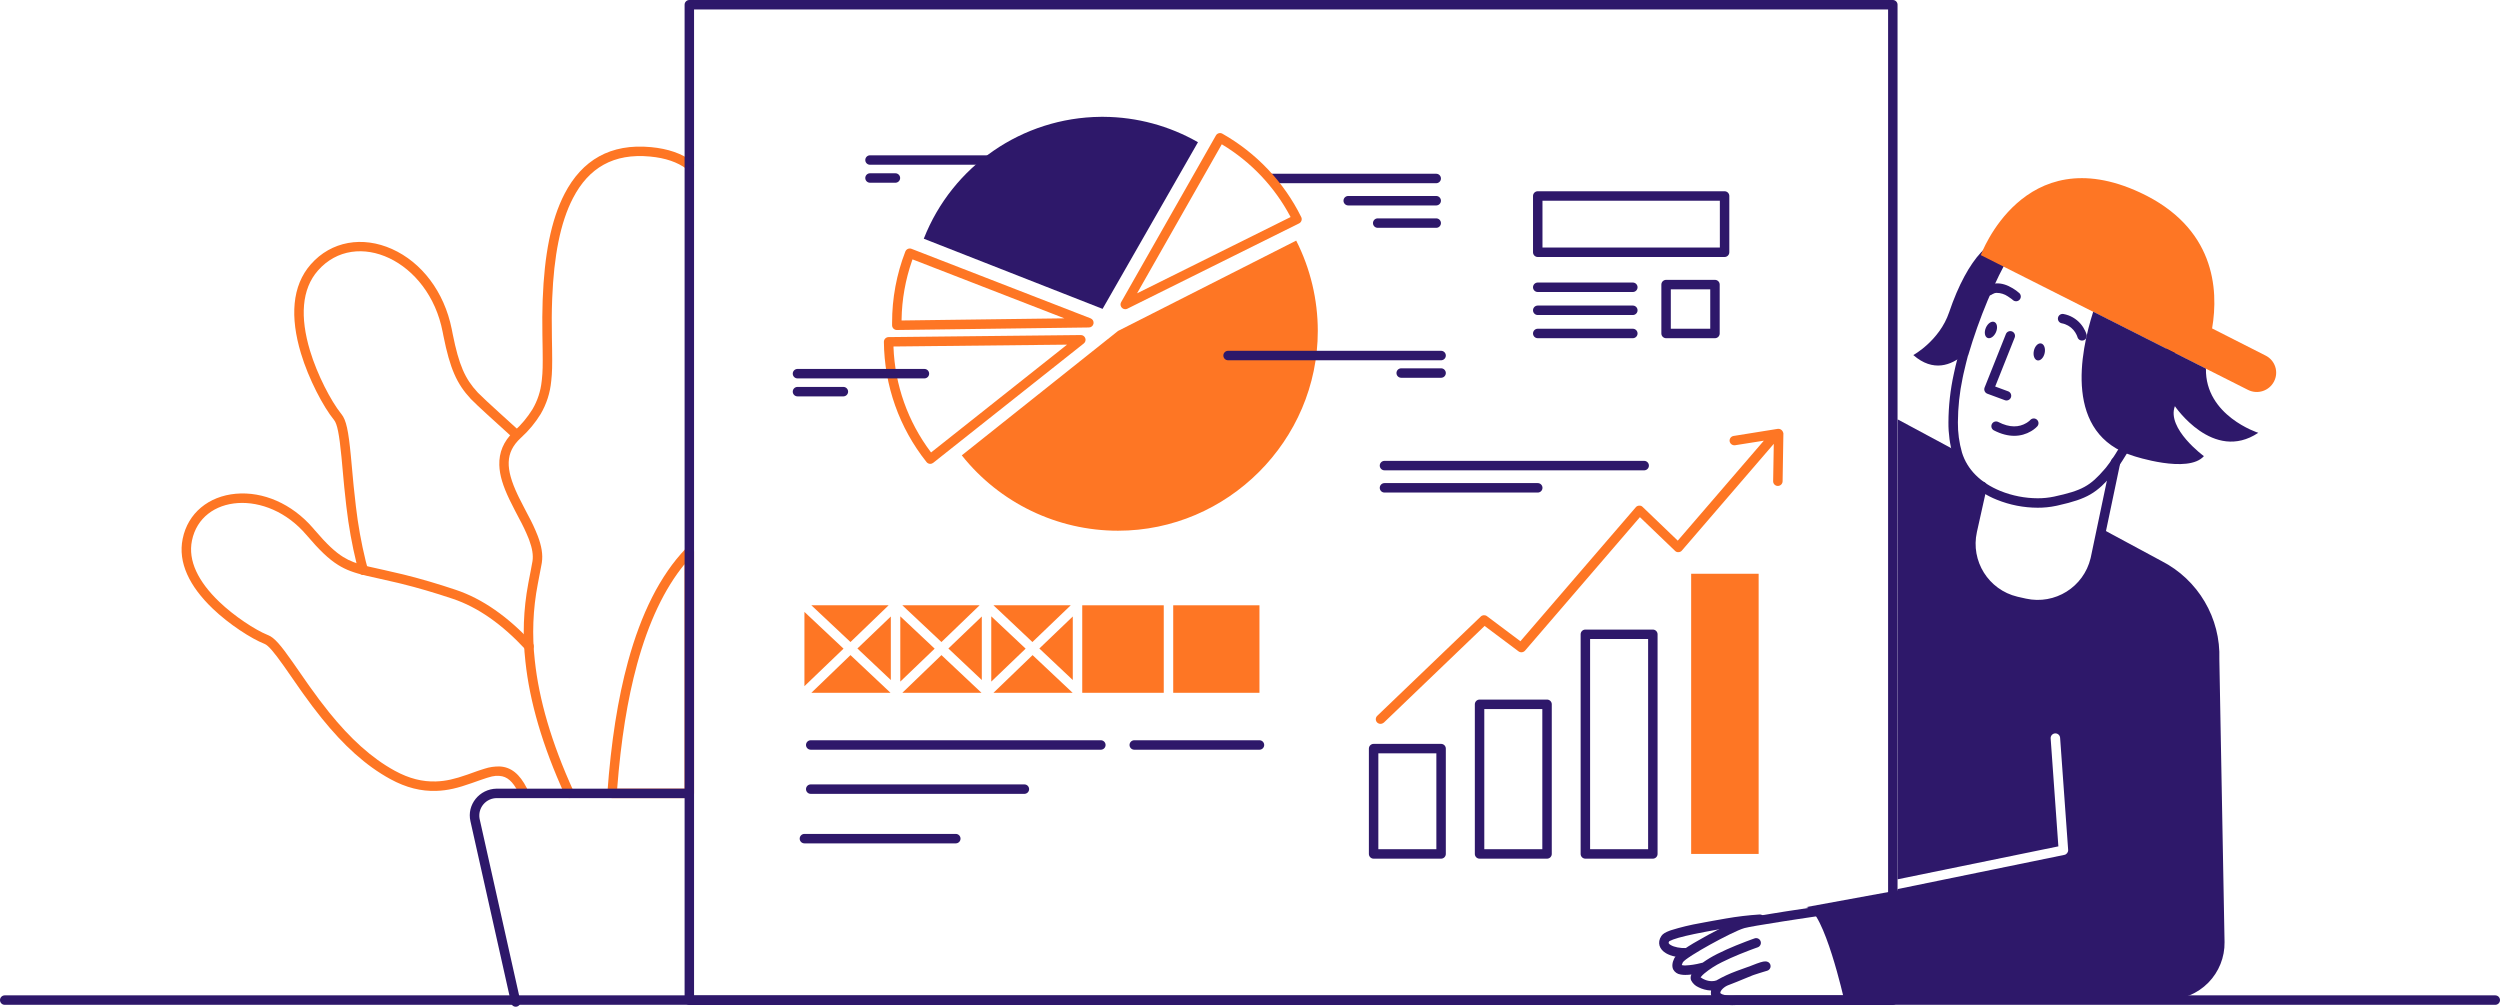
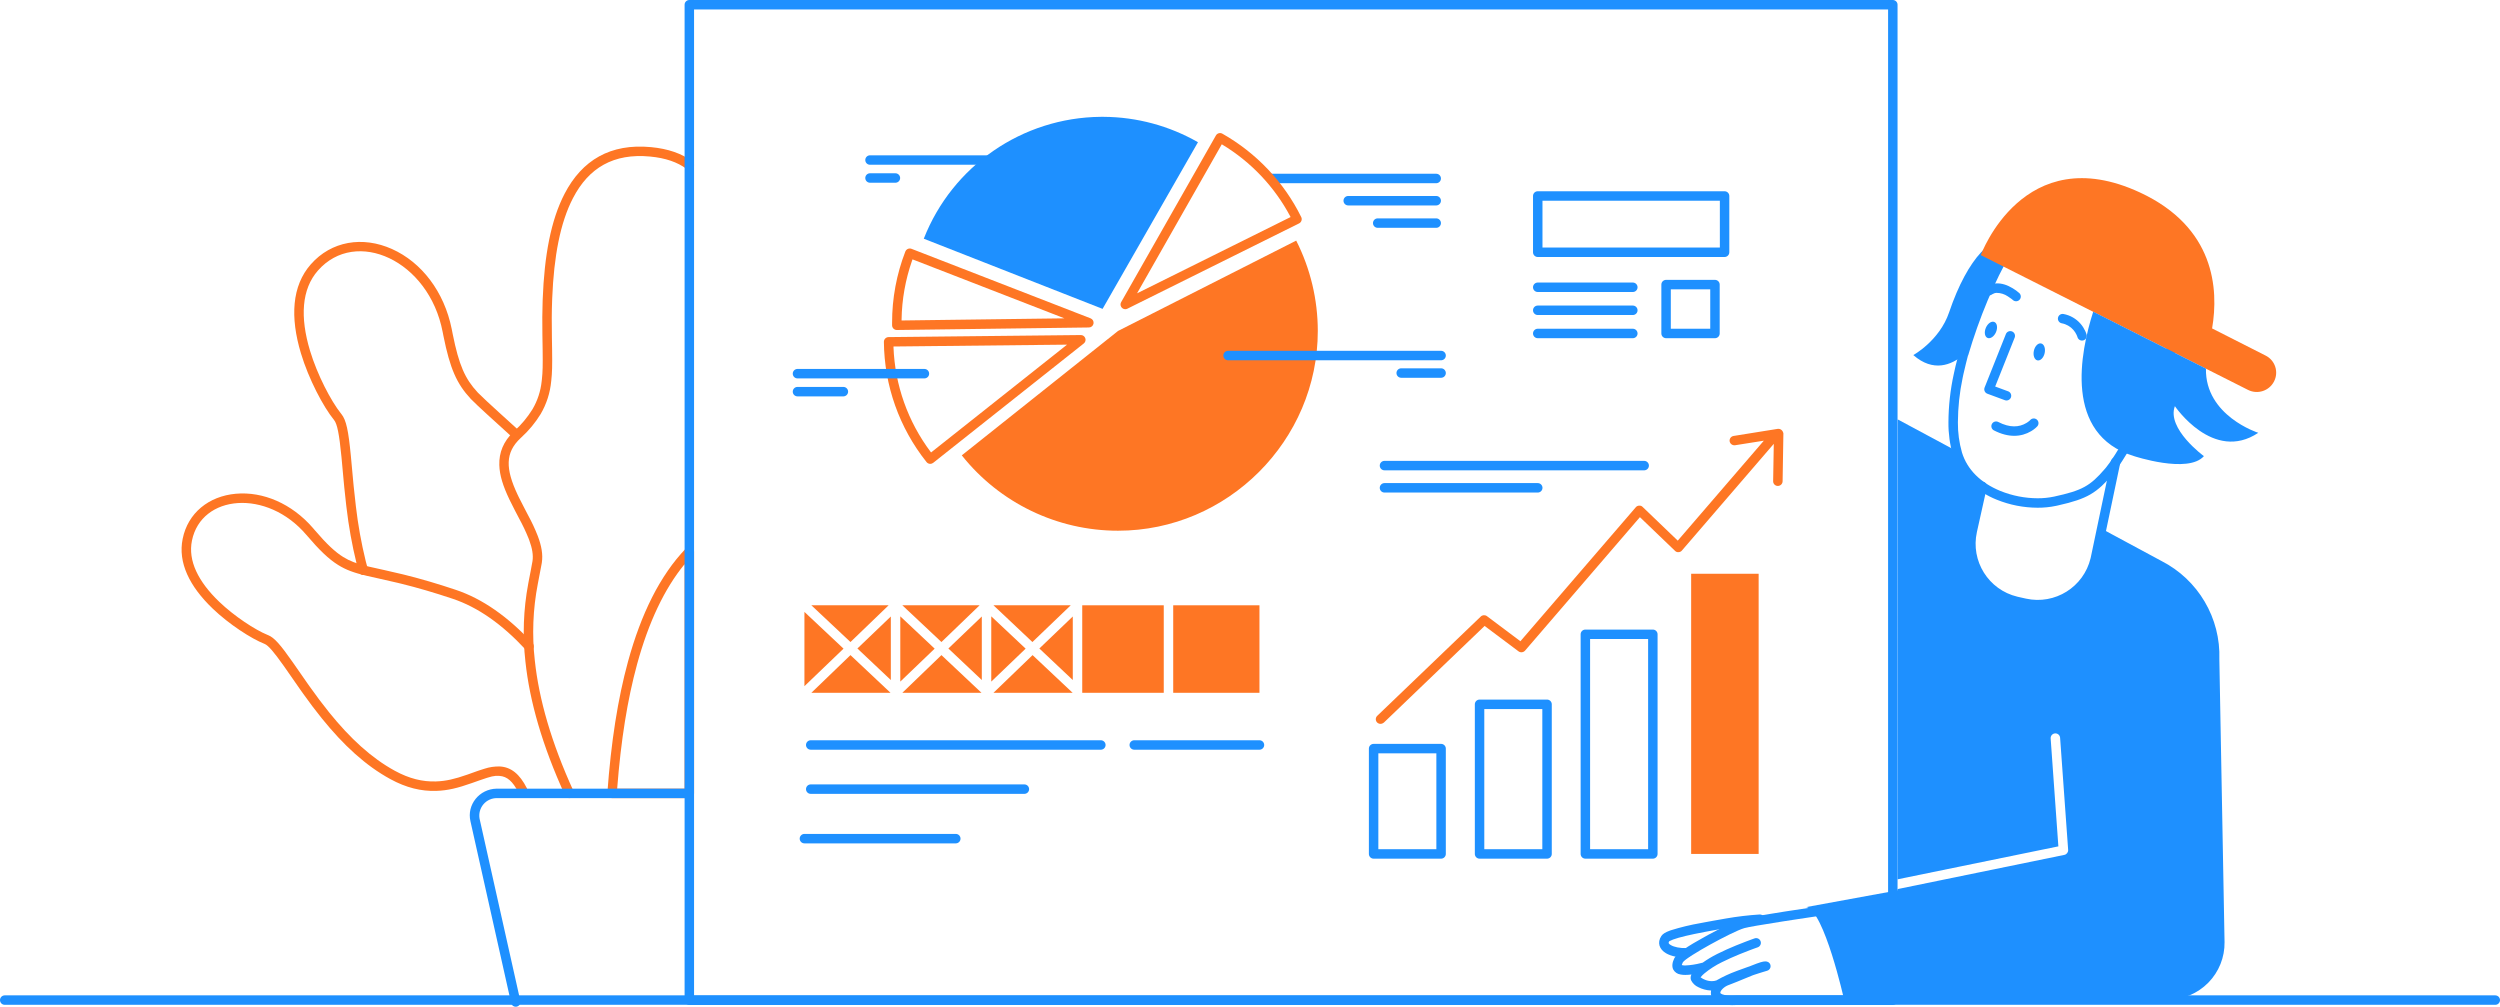
<svg xmlns="http://www.w3.org/2000/svg" viewBox="0 0 1585.6 638.5">
  <g id="graphs_and_statistics_outline_II" data-name="graphs and statistics/outline_II" transform="translate(2.6 2.6)">
    <g id="graphs_and_statistics_outline_II-2" data-name="graphs and statistics/outline_II">
      <g id="graphs_and_statistics_outline_II-3" data-name="graphs and statistics_outline_II">
        <g id="flower_1_" transform="translate(115 93)">
          <g id="leaves_1_">
            <g id="leaf_IV_1_" transform="translate(72 60)">
              <path id="Path" d="M10.529,14.177C23.51-.563,43.377-3.859,62.046,4.522,80.732,12.911,95.118,31.493,99.884,55.27l.472,2.411.164.822c3.947,19.6,7.747,28.251,15.8,36.919l.28.3c4.264,4.432,22.753,20.943,25.431,23.452a3,3,0,1,1-4.1,4.378l-2.583-2.357c-6.035-5.469-19.816-17.872-23.284-21.539l-.137-.146c-8.906-9.586-13.139-19.224-17.287-39.818q-.251-1.247-.505-2.565c-8.709-45.49-55.049-66.293-79.1-38.981C4.647,29.933,3.6,47.719,10,68.969c4.613,15.316,13.293,31.91,19.623,39.848l.282.35c3.119,3.835,4.464,10.639,6,26.487l1.477,16.056.314,3.253c.451,4.577.9,8.666,1.394,12.706a282.075,282.075,0,0,0,6.21,34.616q.658,2.617,1.37,5.167a3,3,0,1,1-5.779,1.615q-.734-2.626-1.41-5.319A287.893,287.893,0,0,1,33.134,168.4l-.229-1.893c-.413-3.482-.795-7.042-1.18-10.951l-.4-4.19c-.339-3.644-1.077-11.822-1.225-13.4l-.164-1.722c-1.384-14.24-2.661-20.81-4.679-23.291-6.851-8.4-16.091-25.966-21-42.255C-2.679,47.67-1.514,27.851,10.529,14.177Z" transform="translate(-2.98 -2.159)" fill="#fe7624" />
            </g>
            <g id="leaf_II_1_" transform="translate(0 220)">
              <path id="Path-2" data-name="Path" d="M34.433.191C51.6-1.342,69.878,6.4,83.3,21.906l1.3,1.518c7.505,8.741,12.78,13.7,17.923,16.892,4.256,2.644,8.529,4.225,15.686,5.954l1.029.242c2.6.586,15.466,3.429,20.74,4.721l2.185.542c9.852,2.473,20.012,5.432,31.624,9.321C191,66.833,207.176,78.333,222.537,94.9a3,3,0,1,1-4.4,4.079c-14.726-15.884-30.1-26.809-46.253-32.195-11.891-3.982-22.217-6.971-32.26-9.461l-2.695-.654c-6.355-1.505-18.525-4.187-19.487-4.415-8.109-1.925-13.063-3.723-18.087-6.844C93.381,41.7,87.5,36.1,79.152,26.284,54.177-3.1,12.516.622,6.576,29.946,3.969,42.613,10.529,55.9,23.9,68.726,33.543,77.97,46.645,86.5,54.44,89.691l.392.158c4.013,1.572,7.906,6.125,15.681,17.221l9.01,12.948,1.62,2.3c4.366,6.145,8.33,11.44,12.4,16.482,13.414,16.619,26.887,29.011,41.737,37.111,9.1,4.982,17.588,7.025,26.045,6.749,6.346-.207,11.949-1.534,19.916-4.321l5.895-2.108,1.4-.488c1.333-.457,2.474-.825,3.573-1.147a28.826,28.826,0,0,1,9.735-1.434c7.08.387,12.572,4.711,17.172,13.827a3,3,0,1,1-5.357,2.7c-3.638-7.21-7.3-10.172-11.882-10.522l-.541-.031c-3.041-.146-4.588.161-12.359,2.87l-4.9,1.728c-8.892,3.151-15.167,4.682-22.455,4.92-9.534.311-19.088-1.988-29.119-7.481-15.639-8.53-29.662-21.427-43.528-38.607-3.911-4.845-7.714-9.9-11.843-15.683l-1.848-2.608-9.57-13.747-.945-1.342c-6.163-8.708-9.641-12.733-11.918-13.71l-.113-.046c-8.482-3.35-22.526-12.44-32.887-22.375C5.042,58.956-2.412,43.853.7,28.746,4,12.429,17.211,1.728,34.433.191Z" transform="translate(-2.437 -2.641)" fill="#fe7624" />
            </g>
            <path id="Path-3" data-name="Path" d="M41.4,29.935C52.489,8.562,70.505-2.093,96.208.341c10.826,1.012,19.489,4.041,26.114,8.982a3,3,0,1,1-3.587,4.81c-5.686-4.24-13.3-6.9-23.089-7.818C72.462,4.12,56.725,13.426,46.729,32.7c-8.09,15.6-12.083,36.853-13.161,63.38l-.042,1.064c-.3,7.931-.315,14.223-.152,24.33l.125,7.616c.141,10.032.035,14.249-.539,19.418l-.031.273a50.385,50.385,0,0,1-6.7,20.856A68.8,68.8,0,0,1,14.07,184.362l-.594.559c-9.8,9.15-9.6,19.453-1.84,35.9l.78,1.625c.96,1.969,2,4,3.629,7.109l2.349,4.5a111.528,111.528,0,0,1,6,12.879c2.415,6.352,3.36,11.8,2.6,16.844l-.148.9c-.582,3.348-2.239,11.714-2.415,12.67a160.322,160.322,0,0,0-1.89,48.686c2.612,24.435,10.383,51.778,24.617,82.954a3,3,0,1,1-5.458,2.492c-14.494-31.746-22.441-59.711-25.125-84.808a165.812,165.812,0,0,1,1.773-49.4l.27-1.464c.444-2.309,2.144-10.918,2.445-12.918.563-3.741-.144-8.048-2.071-13.274l-.38-1a117.438,117.438,0,0,0-6-12.676l-2.764-5.291c-1.447-2.783-2.4-4.683-3.384-6.733C2.351,215.3.2,208.51.013,201.977-.215,194.028,2.634,187.008,9,180.895l.379-.359a63.962,63.962,0,0,0,11.684-13.96,44.021,44.021,0,0,0,5.819-17.764l.141-1.222c.515-4.755.61-8.865.474-18.507l-.158-9.816c-.118-8.409-.092-14.235.146-21.123l.044-1.227C28.575,69.084,32.708,46.7,41.4,29.935Z" transform="translate(199.071 -2.628)" fill="#fe7624" />
            <path id="Path-4" data-name="Path" d="M52,159.306H3a3,3,0,0,1-2.993-3.217C2.371,123.569,6.652,96.31,13.094,72.752c2.084-7.62,4.417-14.9,6.935-21.63a189.574,189.574,0,0,1,8.388-19.245,145.007,145.007,0,0,1,9.911-16.763A114.894,114.894,0,0,1,49.834.931,2.952,2.952,0,0,1,51.977,0,2.986,2.986,0,0,1,55,3.006v153.3A3,3,0,0,1,52,159.306Zm-3-148.4-.128.156C36.231,26.5,26.14,47.792,18.881,74.335c-6.125,22.4-10.259,48.192-12.638,78.849l-.009.122H49Z" transform="translate(267.6 251.294)" fill="#fe7624" />
          </g>
-           <path id="pot_2_" d="M138.353,0a3,3,0,0,1,.176,5.995L138.353,6h-121A11.074,11.074,0,0,0,6.223,19.079L32.081,134.645a3,3,0,0,1-5.812,1.481l-.043-.171L.429,20.672C-1.986,10.165,6.095.2,17.021,0l.332,0Z" transform="translate(180.347 404.6)" fill="#2e186a" />
+           <path id="pot_2_" d="M138.353,0a3,3,0,0,1,.176,5.995L138.353,6h-121A11.074,11.074,0,0,0,6.223,19.079L32.081,134.645a3,3,0,0,1-5.812,1.481l-.043-.171L.429,20.672C-1.986,10.165,6.095.2,17.021,0l.332,0Z" transform="translate(180.347 404.6)" fill="#1e90ff" />
        </g>
        <g id="whiteboard_2_" transform="translate(434)">
-           <path id="shape_15_" d="M766.3,637.4H3a3,3,0,0,1-3-3V3A3,3,0,0,1,3,0H766.3a3,3,0,0,1,3,3V634.4A3,3,0,0,1,766.3,637.4ZM6,6V631.4H763.3V6Z" transform="translate(-2.4 -2.6)" fill="#2e186a" />
+           <path id="shape_15_" d="M766.3,637.4H3a3,3,0,0,1-3-3V3A3,3,0,0,1,3,0H766.3a3,3,0,0,1,3,3V634.4A3,3,0,0,1,766.3,637.4ZM6,6V631.4H763.3V6Z" transform="translate(-2.4 -2.6)" fill="#1e90ff" />
          <g id="graph_5_" transform="translate(434 269)">
-             <path id="Rectangle" d="M45.8,72.8H3a3,3,0,0,1-3-3V3A3,3,0,0,1,3,0H45.8a3,3,0,0,1,3,3V69.8A3,3,0,0,1,45.8,72.8ZM6,6V66.8H42.8V6Z" transform="translate(-2.4 200.2)" fill="#2e186a" />
-             <path id="Rectangle-2" data-name="Rectangle" d="M45.8,100.9H3a3,3,0,0,1-3-3V3A3,3,0,0,1,3,0H45.8a3,3,0,0,1,3,3V97.9A3,3,0,0,1,45.8,100.9ZM6,6V94.9H42.8V6Z" transform="translate(64.8 172.1)" fill="#2e186a" />
-             <path id="Rectangle-3" data-name="Rectangle" d="M45.8,145.3H3a3,3,0,0,1-3-3V3A3,3,0,0,1,3,0H45.8a3,3,0,0,1,3,3V142.3A3,3,0,0,1,45.8,145.3ZM6,6H6V139.3H42.8V6H6Z" transform="translate(131.9 127.7)" fill="#2e186a" />
+             <path id="Rectangle" d="M45.8,72.8H3a3,3,0,0,1-3-3V3A3,3,0,0,1,3,0H45.8a3,3,0,0,1,3,3V69.8A3,3,0,0,1,45.8,72.8ZM6,6V66.8H42.8V6Z" transform="translate(-2.4 200.2)" fill="#1e90ff" />
+             <path id="Rectangle-2" data-name="Rectangle" d="M45.8,100.9H3a3,3,0,0,1-3-3V3A3,3,0,0,1,3,0H45.8a3,3,0,0,1,3,3V97.9A3,3,0,0,1,45.8,100.9ZM6,6V94.9H42.8V6Z" transform="translate(64.8 172.1)" fill="#1e90ff" />
+             <path id="Rectangle-3" data-name="Rectangle" d="M45.8,145.3H3a3,3,0,0,1-3-3V3A3,3,0,0,1,3,0H45.8a3,3,0,0,1,3,3V142.3A3,3,0,0,1,45.8,145.3ZM6,6H6V139.3H42.8V6H6Z" transform="translate(131.9 127.7)" fill="#1e90ff" />
            <rect id="Rectangle-4" data-name="Rectangle" width="42.8" height="177.7" transform="translate(202 92.3)" fill="#fe7624" />
            <path id="arrow_1_" d="M257.313.725a3.1,3.1,0,0,0-2.4-.7l-28,4.5a3.011,3.011,0,0,0-2.5,3.4,3.09,3.09,0,0,0,3.4,2.5l18.3-2.9-54.6,63.4-22.3-21.4a2.651,2.651,0,0,0-2.2-.8,2.814,2.814,0,0,0-2.1,1l-73.2,85-21.2-15.9a3.028,3.028,0,0,0-3.9.2l-65.7,63a2.988,2.988,0,0,0-.1,4.2,3.1,3.1,0,0,0,2.2.9,3.439,3.439,0,0,0,2.1-.8l63.9-61.3,21.5,16.1a3.077,3.077,0,0,0,4.1-.4l72.9-84.7,22.3,21.4a2.651,2.651,0,0,0,2.2.8,2.814,2.814,0,0,0,2.1-1l58.3-67.7-.4,23.7a2.946,2.946,0,0,0,3,3h0a3.009,3.009,0,0,0,3-3l.5-30.3A3.738,3.738,0,0,0,257.313.725Z" transform="translate(1.987 0.375)" fill="#fe7624" />
          </g>
          <g id="layout_II_1_" transform="translate(73 381)">
            <g id="lines_8_" transform="translate(0 88)">
-               <path id="Path-5" data-name="Path" d="M187,0a3,3,0,0,1,.176,5.995L187,6H3A3,3,0,0,1,2.824.005L3,0Z" transform="translate(1.6 -2.1)" fill="#2e186a" />
-               <path id="Path-6" data-name="Path" d="M138.5,0a3,3,0,0,1,.176,5.995L138.5,6H3A3,3,0,0,1,2.824.005L3,0Z" transform="translate(1.6 25.9)" fill="#2e186a" />
-               <path id="Path-7" data-name="Path" d="M99,0a3,3,0,0,1,.176,5.995L99,6H3A3,3,0,0,1,2.824.005L3,0Z" transform="translate(-2.4 57.3)" fill="#2e186a" />
-               <path id="Path-8" data-name="Path" d="M82.4,0a3,3,0,0,1,.176,5.995L82.4,6H3A3,3,0,0,1,2.824.005L3,0Z" transform="translate(206.8 -2.1)" fill="#2e186a" />
+               <path id="Path-5" data-name="Path" d="M187,0a3,3,0,0,1,.176,5.995L187,6H3A3,3,0,0,1,2.824.005L3,0Z" transform="translate(1.6 -2.1)" fill="#1e90ff" />
+               <path id="Path-6" data-name="Path" d="M138.5,0a3,3,0,0,1,.176,5.995L138.5,6H3A3,3,0,0,1,2.824.005L3,0Z" transform="translate(1.6 25.9)" fill="#1e90ff" />
+               <path id="Path-7" data-name="Path" d="M99,0a3,3,0,0,1,.176,5.995L99,6H3A3,3,0,0,1,2.824.005L3,0Z" transform="translate(-2.4 57.3)" fill="#1e90ff" />
+               <path id="Path-8" data-name="Path" d="M82.4,0a3,3,0,0,1,.176,5.995L82.4,6H3A3,3,0,0,1,2.824.005L3,0Z" transform="translate(206.8 -2.1)" fill="#1e90ff" />
            </g>
            <g id="oragne_bar">
              <path id="Path-9" data-name="Path" d="M0,20.3l21.2,20V0Z" transform="translate(91.9 7.4)" fill="#fe7624" />
              <path id="Path-10" data-name="Path" d="M0,41.4,21.8,20.5,0,0Z" transform="translate(61.4 7.3)" fill="#fe7624" />
              <path id="Path-11" data-name="Path" d="M49,0H0L24.7,23.3Z" transform="translate(120.5 0.3)" fill="#fe7624" />
              <path id="Path-12" data-name="Path" d="M24.8,0,0,23.9H50.2Z" transform="translate(62.7 31.9)" fill="#fe7624" />
              <path id="Path-13" data-name="Path" d="M0,41.4,21.8,20.5,0,0Z" transform="translate(119.1 7.3)" fill="#fe7624" />
              <path id="Path-14" data-name="Path" d="M0,0V47.1L24.8,23.3Z" transform="translate(0.6 4.5)" fill="#fe7624" />
              <path id="Path-15" data-name="Path" d="M24.8,0,0,23.9H50.2Z" transform="translate(5 31.9)" fill="#fe7624" />
              <path id="Path-16" data-name="Path" d="M49,0H0L24.8,23.3Z" transform="translate(5 0.3)" fill="#fe7624" />
              <path id="Path-17" data-name="Path" d="M21.2,40.3V0L0,20.3Z" transform="translate(149.6 7.4)" fill="#fe7624" />
              <path id="Path-18" data-name="Path" d="M0,20.3l21.2,20V0Z" transform="translate(34.2 7.4)" fill="#fe7624" />
              <path id="Path-19" data-name="Path" d="M24.8,0,0,23.9H50.2Z" transform="translate(120.5 31.9)" fill="#fe7624" />
              <path id="Path-20" data-name="Path" d="M49,0H0L24.8,23.3Z" transform="translate(62.7 0.3)" fill="#fe7624" />
              <path id="Path-21" data-name="Path" d="M51.7,0H0V55.5H51.7Z" transform="translate(176.8 0.3)" fill="#fe7624" />
              <path id="Path-22" data-name="Path" d="M54.7,0H0V55.5H54.7Z" transform="translate(234.5 0.3)" fill="#fe7624" />
              <path id="Path-23" data-name="Path" d="M.4.45c.1.1.1.1.2.1V.45Z" transform="translate(170.2 55.35)" fill="#fe7624" />
            </g>
          </g>
          <g id="layout_3_" transform="translate(538 121)">
-             <path id="Rectangle-5" data-name="Rectangle" d="M34,37H3a3,3,0,0,1-3-3V3A3,3,0,0,1,3,0H34a3,3,0,0,1,3,3V34A3,3,0,0,1,34,37ZM6,6V31H31V6Z" transform="translate(79.1 53.9)" fill="#2e186a" />
-             <path id="Rectangle-6" data-name="Rectangle" d="M121.5,41.7H3a3,3,0,0,1-3-3V3A3,3,0,0,1,3,0H121.5a3,3,0,0,1,3,3V38.7A3,3,0,0,1,121.5,41.7ZM6,6V35.7H118.5V6Z" transform="translate(-2.3 -2.3)" fill="#2e186a" />
-             <path id="Path-24" data-name="Path" d="M63.3,0a3,3,0,0,1,.176,5.995L63.3,6H3A3,3,0,0,1,2.824.005L3,0Z" transform="translate(-2.3 84.9)" fill="#2e186a" />
-             <path id="Path-25" data-name="Path" d="M63.3,0a3,3,0,0,1,.176,5.995L63.3,6H3A3,3,0,0,1,2.824.005L3,0Z" transform="translate(-2.3 70.2)" fill="#2e186a" />
-             <path id="Path-26" data-name="Path" d="M63.3,0a3,3,0,0,1,.176,5.995L63.3,6H3A3,3,0,0,1,2.824.005L3,0Z" transform="translate(-2.3 55.6)" fill="#2e186a" />
+             <path id="Rectangle-5" data-name="Rectangle" d="M34,37H3a3,3,0,0,1-3-3V3A3,3,0,0,1,3,0H34a3,3,0,0,1,3,3V34A3,3,0,0,1,34,37ZM6,6V31H31V6Z" transform="translate(79.1 53.9)" fill="#1e90ff" />
+             <path id="Rectangle-6" data-name="Rectangle" d="M121.5,41.7H3a3,3,0,0,1-3-3V3A3,3,0,0,1,3,0H121.5a3,3,0,0,1,3,3V38.7A3,3,0,0,1,121.5,41.7ZM6,6V35.7H118.5V6Z" transform="translate(-2.3 -2.3)" fill="#1e90ff" />
+             <path id="Path-24" data-name="Path" d="M63.3,0a3,3,0,0,1,.176,5.995L63.3,6H3A3,3,0,0,1,2.824.005L3,0Z" transform="translate(-2.3 84.9)" fill="#1e90ff" />
+             <path id="Path-25" data-name="Path" d="M63.3,0a3,3,0,0,1,.176,5.995L63.3,6H3A3,3,0,0,1,2.824.005L3,0Z" transform="translate(-2.3 70.2)" fill="#1e90ff" />
+             <path id="Path-26" data-name="Path" d="M63.3,0a3,3,0,0,1,.176,5.995L63.3,6H3A3,3,0,0,1,2.824.005L3,0Z" transform="translate(-2.3 55.6)" fill="#1e90ff" />
          </g>
          <g id="lines_7_" transform="translate(441 292)">
-             <path id="Path-27" data-name="Path" d="M167.7,0a3,3,0,0,1,.176,5.995L167.7,6H3A3,3,0,0,1,2.824.005L3,0Z" transform="translate(-2.5 -2.3)" fill="#2e186a" />
-             <path id="Path-28" data-name="Path" d="M100.2,0a3,3,0,0,1,.176,5.995L100.2,6H3A3,3,0,0,1,2.824.005L3,0Z" transform="translate(-2.5 11.8)" fill="#2e186a" />
+             <path id="Path-27" data-name="Path" d="M167.7,0a3,3,0,0,1,.176,5.995L167.7,6H3A3,3,0,0,1,2.824.005L3,0Z" transform="translate(-2.5 -2.3)" fill="#1e90ff" />
+             <path id="Path-28" data-name="Path" d="M100.2,0a3,3,0,0,1,.176,5.995L100.2,6H3A3,3,0,0,1,2.824.005L3,0Z" transform="translate(-2.5 11.8)" fill="#1e90ff" />
          </g>
          <g id="circle_graph_4_" transform="translate(69 71)">
            <path id="Path-29" data-name="Path" d="M99.1,57.3,212.1,0a126.927,126.927,0,0,1,13.7,57.3c0,69.5-57.2,126.7-126.7,126.7A126.586,126.586,0,0,1,0,136.2Z" transform="translate(104.4 79)" fill="#fe7624" />
-             <path id="Path-30" data-name="Path" d="M107.7,0a3,3,0,0,1,.176,5.995L107.7,6H3A3,3,0,0,1,2.824.005L3,0Z" transform="translate(297.6 36.6)" fill="#2e186a" />
-             <path id="Path-31" data-name="Path" d="M58.8,0a3,3,0,0,1,.176,5.995L58.8,6H3A3,3,0,0,1,2.824.005L3,0Z" transform="translate(346.5 50.7)" fill="#2e186a" />
-             <path id="Path-32" data-name="Path" d="M40.1,0a3,3,0,0,1,.176,5.995L40.1,6H3A3,3,0,0,1,2.824.005L3,0Z" transform="translate(365.2 64.9)" fill="#2e186a" />
-             <path id="Path-33" data-name="Path" d="M138.1,0a3,3,0,0,1,.176,5.995L138.1,6H3A3,3,0,0,1,2.824.005L3,0Z" transform="translate(270.3 148.9)" fill="#2e186a" />
-             <path id="Path-34" data-name="Path" d="M28.3,0a3,3,0,0,1,.176,5.995L28.3,6H3A3,3,0,0,1,2.824.005L3,0Z" transform="translate(380.1 160)" fill="#2e186a" />
+             <path id="Path-30" data-name="Path" d="M107.7,0a3,3,0,0,1,.176,5.995L107.7,6H3A3,3,0,0,1,2.824.005L3,0Z" transform="translate(297.6 36.6)" fill="#1e90ff" />
+             <path id="Path-31" data-name="Path" d="M58.8,0a3,3,0,0,1,.176,5.995L58.8,6H3A3,3,0,0,1,2.824.005L3,0Z" transform="translate(346.5 50.7)" fill="#1e90ff" />
+             <path id="Path-32" data-name="Path" d="M40.1,0a3,3,0,0,1,.176,5.995L40.1,6H3A3,3,0,0,1,2.824.005L3,0Z" transform="translate(365.2 64.9)" fill="#1e90ff" />
+             <path id="Path-33" data-name="Path" d="M138.1,0a3,3,0,0,1,.176,5.995L138.1,6H3A3,3,0,0,1,2.824.005L3,0Z" transform="translate(270.3 148.9)" fill="#1e90ff" />
+             <path id="Path-34" data-name="Path" d="M28.3,0a3,3,0,0,1,.176,5.995L28.3,6H3A3,3,0,0,1,2.824.005L3,0Z" transform="translate(380.1 160)" fill="#1e90ff" />
            <g id="Group" transform="translate(46 27)">
-               <path id="Path-35" data-name="Path" d="M83.5,0a3,3,0,0,1,.176,5.995L83.5,6H3A3,3,0,0,1,2.824.005L3,0Z" transform="translate(-2.8 -2.1)" fill="#2e186a" />
-               <path id="Path-36" data-name="Path" d="M19.1,0a3,3,0,0,1,.176,5.995L19.1,6H3A3,3,0,0,1,2.824.005L3,0Z" transform="translate(-2.8 9.3)" fill="#2e186a" />
+               <path id="Path-35" data-name="Path" d="M83.5,0a3,3,0,0,1,.176,5.995L83.5,6H3A3,3,0,0,1,2.824.005L3,0Z" transform="translate(-2.8 -2.1)" fill="#1e90ff" />
+               <path id="Path-36" data-name="Path" d="M19.1,0a3,3,0,0,1,.176,5.995L19.1,6H3A3,3,0,0,1,2.824.005L3,0Z" transform="translate(-2.8 9.3)" fill="#1e90ff" />
            </g>
            <path id="Path-37" data-name="Path" d="M29.4,81.7h0a2.986,2.986,0,0,1-2.35-1.133A124.147,124.147,0,0,1,0,4.332,3,3,0,0,1,2.968,1.3L124.868,0h.036a2.963,2.963,0,0,1,2.83,2.015,2.934,2.934,0,0,1-.97,3.337l-95.5,75.7A2.968,2.968,0,0,1,29.4,81.7ZM116.169,6.092,6.07,7.267l.016.444a117.947,117.947,0,0,0,23.6,66.447l.233.307Z" transform="translate(55 138.9)" fill="#fe7624" />
            <path id="Path-38" data-name="Path" d="M3,51.7a3,3,0,0,1-3-3V47.1A124.721,124.721,0,0,1,8.4,1.919,3.018,3.018,0,0,1,11.2,0a2.988,2.988,0,0,1,1.085.2l113.6,44.1a3,3,0,0,1-1.047,5.8L3.039,51.7ZM12.949,6.9l-.327.924A118.84,118.84,0,0,0,6.017,45.067l-.007.593,103.3-1.357Z" transform="translate(60.2 83.999)" fill="#fe7624" />
            <path id="Path-39" data-name="Path" d="M3,111.715A3.03,3.03,0,0,1,.4,110.186a2.911,2.911,0,0,1,0-2.968l60.1-105.7A3,3,0,0,1,64.594.391a124.111,124.111,0,0,1,29,22.711,123.093,123.093,0,0,1,21.013,30.172,3.005,3.005,0,0,1-1.356,4.013l-108.9,54.1A3.021,3.021,0,0,1,3,111.715ZM64.222,7.121,10.477,101.643l97.389-48.382-.189-.359a117.828,117.828,0,0,0-43.1-45.568Z" transform="translate(205.085 10.799)" fill="#fe7624" />
-             <path id="Path-40" data-name="Path" d="M173.9,16.1A121.894,121.894,0,0,0,114.2,0h-2A121.762,121.762,0,0,0,0,77.3l113.4,44.5Z" transform="translate(80.3 0.5)" fill="#2e186a" />
-             <path id="Path-41" data-name="Path" d="M83.5,0a3,3,0,0,1,.176,5.995L83.5,6H3A3,3,0,0,1,2.824.005L3,0Z" transform="translate(-2.8 160.4)" fill="#2e186a" />
-             <path id="Path-42" data-name="Path" d="M32.1,0a3,3,0,0,1,.176,5.995L32.1,6H3A3,3,0,0,1,2.824.005L3,0Z" transform="translate(-2.8 171.8)" fill="#2e186a" />
+             <path id="Path-40" data-name="Path" d="M173.9,16.1A121.894,121.894,0,0,0,114.2,0h-2A121.762,121.762,0,0,0,0,77.3l113.4,44.5Z" transform="translate(80.3 0.5)" fill="#1e90ff" />
+             <path id="Path-41" data-name="Path" d="M83.5,0a3,3,0,0,1,.176,5.995L83.5,6H3A3,3,0,0,1,2.824.005L3,0Z" transform="translate(-2.8 160.4)" fill="#1e90ff" />
+             <path id="Path-42" data-name="Path" d="M32.1,0a3,3,0,0,1,.176,5.995L32.1,6H3A3,3,0,0,1,2.824.005L3,0Z" transform="translate(-2.8 171.8)" fill="#1e90ff" />
          </g>
        </g>
        <g id="man_7_" transform="translate(1052 110)">
          <g id="hand_II_7_" transform="translate(0 463)">
-             <path id="Path-43" data-name="Path" d="M63.732.006a3,3,0,0,1,.374,5.988A188.984,188.984,0,0,0,44.926,8.2l-8.46,1.486-3.665.661c-.927.17-1.82.335-2.69.5l-1.291.244c-9.329,1.775-16.028,3.342-19.927,4.78A15.449,15.449,0,0,0,6.77,16.8c-.121.068-.224.131-.306.186l-.119.084c-.586.946-.407,1.444.921,2.254l.172.1c2.148,1.263,5.839,2.008,9.676,1.875a3,3,0,1,1,.207,6c-4.894.169-9.692-.8-12.924-2.7C.115,22.08-1.36,17.848,1.412,13.653c.941-1.432,2.674-2.406,5.4-3.413l.619-.222A147.572,147.572,0,0,1,26.369,5.449L29,4.948c1.539-.289,3.143-.583,4.883-.9L42.4,2.545A194.988,194.988,0,0,1,63.732.006Z" transform="translate(-2.319 4.4)" fill="#2e186a" />
-             <path id="Path-44" data-name="Path" d="M37.843,64.487c-4.187,0-7.469-.641-9.756-1.906a6.488,6.488,0,0,1-3.66-5.665l-.005-.24a7.115,7.115,0,0,1,.109-1.283l.033-.175-.284-.012A19.194,19.194,0,0,1,16.451,53.1a9.379,9.379,0,0,1-4.606-4.454l-.069-.194a4.6,4.6,0,0,1,.282-3.316l.032-.074-.2.026a30.727,30.727,0,0,1-3.679.25A15.41,15.41,0,0,1,5.354,45.1L5.1,45.045A6.2,6.2,0,0,1,.537,41.86c-.9-1.876-.655-4.39.69-7.079,1.4-2.865,7.819-7.353,20.192-14.125l1.86-1.01c8.507-4.577,16.819-8.528,20.215-9.608l.59-.176C46.851,9.09,55.754,7.545,71.3,5.139l3.322-.511c4.2-.643,8.7-1.323,13.4-2.021L99.971.846,105.6.031a3,3,0,0,1,3.3,2.094l.047.171,14.1,58.4a3,3,0,0,1-2.741,3.7l-.175.005h-79.5l-.342.02C39.442,64.464,38.622,64.487,37.843,64.487ZM58.91,36.754a4.777,4.777,0,0,1,.991.1l.085.019a3,3,0,0,1,.158,5.81l-.87.254-1.6.481c-.8.243-1.526.469-2.233.691l-.592.187c-.924.294-1.817.583-2.652.859L51.17,45.5l-3.256,1.324L41.03,49.654c-2.079.846-3.417,1.372-4.769,1.876l-.537.2c-2.951,1.047-5.314,3.535-5.3,4.9,0,.288.2.563,1.135.971a16.482,16.482,0,0,0,6.149.9c.687,0,1.418-.02,2.175-.06l.454-.026.186-.006H116.31L103.746,6.36,96.788,7.375,88.906,8.541c-3.577.533-6.73,1.006-9.639,1.448L69.92,11.426c-13.461,2.1-21.822,3.553-24.178,4.2l-.2.057C41.6,16.813,31.832,21.747,23.9,26.138c-7.446,4.123-16.444,9.558-17.3,11.3a7.23,7.23,0,0,0-.56,1.414l-.034.154L6,39.082l.155.047.215.052A8.883,8.883,0,0,0,8.2,39.34a47.587,47.587,0,0,0,9.872-1.508l1.17-.279.054-.04a69.667,69.667,0,0,1,8.969-5.383l.409-.208c1.768-.892,3.735-1.823,5.847-2.767,3.66-1.636,7.734-3.307,12.109-4.969l1.21-.456c.57-.213,1.145-.426,1.711-.634l1.372-.5,1.222-.433a3,3,0,0,1,2.128,5.608l-1.623.581-1.038.376c-.952.349-1.912.707-2.853,1.065-4.269,1.622-8.236,3.249-11.79,4.838-2.031.908-3.912,1.8-5.591,2.646a56.272,56.272,0,0,0-11.135,7.161A17.141,17.141,0,0,0,18.03,46.68l-.12.158.185.145a11.582,11.582,0,0,0,2.741,1.48,11.723,11.723,0,0,0,4.2.825,8.749,8.749,0,0,0,2.89-.471L28,48.792l.254-.154A82.418,82.418,0,0,1,40.379,43l.653-.252c2.045-.783,4.257-1.584,6.574-2.38l1.422-.482,1.39-.556C55.268,37.4,57.411,36.754,58.91,36.754Z" transform="translate(6.078 -2.6)" fill="#2e186a" />
+             <path id="Path-43" data-name="Path" d="M63.732.006a3,3,0,0,1,.374,5.988A188.984,188.984,0,0,0,44.926,8.2l-8.46,1.486-3.665.661c-.927.17-1.82.335-2.69.5l-1.291.244c-9.329,1.775-16.028,3.342-19.927,4.78A15.449,15.449,0,0,0,6.77,16.8c-.121.068-.224.131-.306.186l-.119.084c-.586.946-.407,1.444.921,2.254l.172.1c2.148,1.263,5.839,2.008,9.676,1.875a3,3,0,1,1,.207,6c-4.894.169-9.692-.8-12.924-2.7C.115,22.08-1.36,17.848,1.412,13.653c.941-1.432,2.674-2.406,5.4-3.413l.619-.222A147.572,147.572,0,0,1,26.369,5.449L29,4.948c1.539-.289,3.143-.583,4.883-.9L42.4,2.545A194.988,194.988,0,0,1,63.732.006Z" transform="translate(-2.319 4.4)" fill="#1e90ff" />
+             <path id="Path-44" data-name="Path" d="M37.843,64.487c-4.187,0-7.469-.641-9.756-1.906a6.488,6.488,0,0,1-3.66-5.665l-.005-.24a7.115,7.115,0,0,1,.109-1.283l.033-.175-.284-.012A19.194,19.194,0,0,1,16.451,53.1a9.379,9.379,0,0,1-4.606-4.454l-.069-.194a4.6,4.6,0,0,1,.282-3.316l.032-.074-.2.026a30.727,30.727,0,0,1-3.679.25A15.41,15.41,0,0,1,5.354,45.1L5.1,45.045A6.2,6.2,0,0,1,.537,41.86c-.9-1.876-.655-4.39.69-7.079,1.4-2.865,7.819-7.353,20.192-14.125l1.86-1.01c8.507-4.577,16.819-8.528,20.215-9.608l.59-.176C46.851,9.09,55.754,7.545,71.3,5.139l3.322-.511c4.2-.643,8.7-1.323,13.4-2.021L99.971.846,105.6.031a3,3,0,0,1,3.3,2.094l.047.171,14.1,58.4a3,3,0,0,1-2.741,3.7l-.175.005h-79.5l-.342.02C39.442,64.464,38.622,64.487,37.843,64.487ZM58.91,36.754a4.777,4.777,0,0,1,.991.1l.085.019a3,3,0,0,1,.158,5.81l-.87.254-1.6.481c-.8.243-1.526.469-2.233.691l-.592.187c-.924.294-1.817.583-2.652.859L51.17,45.5l-3.256,1.324L41.03,49.654c-2.079.846-3.417,1.372-4.769,1.876l-.537.2c-2.951,1.047-5.314,3.535-5.3,4.9,0,.288.2.563,1.135.971a16.482,16.482,0,0,0,6.149.9c.687,0,1.418-.02,2.175-.06l.454-.026.186-.006H116.31L103.746,6.36,96.788,7.375,88.906,8.541c-3.577.533-6.73,1.006-9.639,1.448L69.92,11.426c-13.461,2.1-21.822,3.553-24.178,4.2l-.2.057C41.6,16.813,31.832,21.747,23.9,26.138c-7.446,4.123-16.444,9.558-17.3,11.3a7.23,7.23,0,0,0-.56,1.414l-.034.154L6,39.082l.155.047.215.052A8.883,8.883,0,0,0,8.2,39.34a47.587,47.587,0,0,0,9.872-1.508l1.17-.279.054-.04a69.667,69.667,0,0,1,8.969-5.383l.409-.208c1.768-.892,3.735-1.823,5.847-2.767,3.66-1.636,7.734-3.307,12.109-4.969l1.21-.456c.57-.213,1.145-.426,1.711-.634l1.372-.5,1.222-.433a3,3,0,0,1,2.128,5.608l-1.623.581-1.038.376c-.952.349-1.912.707-2.853,1.065-4.269,1.622-8.236,3.249-11.79,4.838-2.031.908-3.912,1.8-5.591,2.646a56.272,56.272,0,0,0-11.135,7.161A17.141,17.141,0,0,0,18.03,46.68l-.12.158.185.145a11.582,11.582,0,0,0,2.741,1.48,11.723,11.723,0,0,0,4.2.825,8.749,8.749,0,0,0,2.89-.471L28,48.792l.254-.154A82.418,82.418,0,0,1,40.379,43l.653-.252c2.045-.783,4.257-1.584,6.574-2.38l1.422-.482,1.39-.556C55.268,37.4,57.411,36.754,58.91,36.754Z" transform="translate(6.078 -2.6)" fill="#1e90ff" />
          </g>
-           <path id="body_5_" d="M262,152.2a67.417,67.417,0,0,0-36.7-62.4L187.6,69.5l-4.1,18.6a37.5,37.5,0,0,1-44.7,28.5l-4.9-1.1a37.5,37.5,0,0,1-28.5-44.7l6.3-28.3c-7.2-5-12.9-11.8-15.6-20.6-.2-.6-.3-1.2-.5-1.7L58,0l-.1,291.7,102-20.9L155,202.3a3.007,3.007,0,0,1,6-.4l5.1,71.1a3.042,3.042,0,0,1-2.4,3.2L57.9,297.9v.8L0,309.3C11.4,311.5,24,368,24,368H229.4a35.94,35.94,0,0,0,35.9-36.5Z" transform="translate(91 153.4)" fill="#2e186a" />
+           <path id="body_5_" d="M262,152.2a67.417,67.417,0,0,0-36.7-62.4L187.6,69.5l-4.1,18.6a37.5,37.5,0,0,1-44.7,28.5l-4.9-1.1a37.5,37.5,0,0,1-28.5-44.7l6.3-28.3c-7.2-5-12.9-11.8-15.6-20.6-.2-.6-.3-1.2-.5-1.7L58,0l-.1,291.7,102-20.9L155,202.3a3.007,3.007,0,0,1,6-.4l5.1,71.1a3.042,3.042,0,0,1-2.4,3.2L57.9,297.9v.8L0,309.3C11.4,311.5,24,368,24,368H229.4a35.94,35.94,0,0,0,35.9-36.5Z" transform="translate(91 153.4)" fill="#1e90ff" />
          <g id="head_10_" transform="translate(158)">
-             <path id="neck_5_" d="M91.865,2.385a3,3,0,0,1,5.9,1.059l-.031.174L84.93,64.653A40.5,40.5,0,0,1,37.3,95.568l-.654-.14-4.9-1.1A40.5,40.5,0,0,1,.833,46.7l.14-.654,6.3-28.3a3,3,0,0,1,5.89,1.131l-.033.173-6.3,28.3A34.495,34.495,0,0,0,32.5,88.345l.556.129,4.9,1.1A34.487,34.487,0,0,0,78.937,63.94l.128-.555Z" transform="translate(34.399 177.499)" fill="#2e186a" />
-             <path id="face_11_" d="M56.557,185.853h0A69.543,69.543,0,0,1,30.739,180.8a53.259,53.259,0,0,1-17.63-11.385,40.344,40.344,0,0,1-10.252-16.8A73.117,73.117,0,0,1,0,131.725a146.844,146.844,0,0,1,3.372-30.606c.69-3.321,1.469-6.612,2.315-9.783.1-.366.186-.69.268-.99l.256-.919.243-.853.269-.915V87.65l.018-.063A340.691,340.691,0,0,1,19.008,52.819,267.358,267.358,0,0,1,34.681,20.93l.662-1.125.28-.466A39.781,39.781,0,0,1,50.551,4.647,40.628,40.628,0,0,1,70.163,0a57.14,57.14,0,0,1,5.976.324A75.666,75.666,0,0,1,94.607,4.855a87.037,87.037,0,0,1,9.3,4.094l1.02.535a93.02,93.02,0,0,1,18.09,12.358,68.717,68.717,0,0,1,12.549,14.6A62.035,62.035,0,0,1,142.913,53a70.011,70.011,0,0,1,2.473,18.211,87.265,87.265,0,0,1-3.908,25.969c-.86,2.838-1.835,5.585-2.9,8.167-.744,1.806-1.3,2.991-1.642,3.668l-.159.316-2.746,5.17q-.57,1.065-1.177,2.194l-1.806,3.347c-3.444,6.357-6.751,12.327-9.83,17.743-.436.765-.792,1.388-1.12,1.959l-1.444,2.51c-6.535,11.288-11.194,18.524-14.244,22.122l-.327.384c-4.593,5.385-8.763,9.609-14.19,12.72-4.809,2.757-10.728,4.763-20.43,6.922l-1.205.265A55.276,55.276,0,0,1,56.557,185.853ZM12.413,89.25h0c-.541,2.085-1.978,7.624-2.937,12.023l-.167.783-.3,1.442A139.4,139.4,0,0,0,6,131.683a67.19,67.19,0,0,0,2.588,19.165c3.331,10.793,11.775,19.229,24.418,24.395a63.712,63.712,0,0,0,23.55,4.611A49.272,49.272,0,0,0,66.986,178.8c17.733-3.855,22.854-6.649,32.233-17.586l.774-.911c2.845-3.423,7.493-10.708,13.813-21.654l1.089-1.893L116,134.815c3.326-5.848,6.943-12.389,10.749-19.443l.413-.768c.827-1.534,1.606-2.988,2.316-4.32l1.857-3.5.3-.6c.066-.134.144-.3.231-.484l.342-.743c.177-.4.335-.754.481-1.1l.338-.8c.991-2.406,1.9-4.97,2.7-7.623a81.282,81.282,0,0,0,3.65-24.181c-.193-24.441-12.735-43.442-37.277-56.477a79.941,79.941,0,0,0-9.607-4.3A69.663,69.663,0,0,0,75.508,6.291,51.181,51.181,0,0,0,70.157,6C57.119,6,47.143,11.673,40.5,22.863l-.645,1.1C29.237,42.168,19.521,65.365,12.5,89.277l-.089-.027Z" transform="translate(23.176 23.568)" fill="#2e186a" />
-             <path id="hair_II_1_" d="M31.9,72.041c5.9-20,15.3-45.3,28.3-67.1a28.965,28.965,0,0,1,1.9-2.9c-10.5-8.2-27.6,8.7-39.4,43.6-6.1,18-22.7,27.1-22.7,27.1,12.7,11.1,24.2,6.3,31.7,0C31.8,72.341,31.8,72.041,31.9,72.041Z" transform="translate(0.9 39.859)" fill="#2e186a" />
-             <path id="nose_9_" d="M13.714,1.891a3,3,0,0,1,5.635,2.054l-.06.166L6.926,35.152l8.214,3.035a3,3,0,0,1,1.831,3.687l-.056.167a3,3,0,0,1-3.687,1.831l-.167-.056-11.1-4.1A3,3,0,0,1,.152,35.959l.061-.169Z" transform="translate(45.899 97.399)" fill="#2e186a" />
-             <ellipse id="eye_II_13_" cx="5.5" cy="3.5" rx="5.5" ry="3.5" transform="matrix(0.394, -0.919, 0.919, 0.394, 44.745, 100.343)" fill="#2e186a" />
-             <ellipse id="eye_13_" cx="5.5" cy="3.5" rx="5.5" ry="3.5" transform="translate(76.18 115.216) rotate(-77.555)" fill="#2e186a" />
-             <path id="brow_II_9_" d="M.059,2.412A3,3,0,0,1,3.589.059,18.8,18.8,0,0,1,14.422,6.3a19.534,19.534,0,0,1,2.937,4.587,14.326,14.326,0,0,1,.846,2.265,3,3,0,0,1-5.76,1.671l-.091-.314a10.451,10.451,0,0,0-.448-1.121A13.577,13.577,0,0,0,9.87,10.207,12.819,12.819,0,0,0,2.412,5.942,3,3,0,0,1,.059,2.412Z" transform="translate(92.599 86.499)" fill="#2e186a" />
-             <path id="brow_9_" d="M7.334.035c3.589-.262,7.206.951,10.734,3.084a27.078,27.078,0,0,1,4.161,3.043,3,3,0,0,1-4.058,4.419l-.125-.111c-.153-.133-.391-.331-.7-.576a24.142,24.142,0,0,0-2.377-1.641A12.807,12.807,0,0,0,7.772,6.019,5.767,5.767,0,0,0,5,6.938l-.254.173A3,3,0,0,1,1.253,2.233,11.775,11.775,0,0,1,7.334.035Z" transform="translate(45.9 67.128)" fill="#2e186a" />
+             <path id="neck_5_" d="M91.865,2.385a3,3,0,0,1,5.9,1.059l-.031.174L84.93,64.653A40.5,40.5,0,0,1,37.3,95.568l-.654-.14-4.9-1.1A40.5,40.5,0,0,1,.833,46.7l.14-.654,6.3-28.3a3,3,0,0,1,5.89,1.131l-.033.173-6.3,28.3A34.495,34.495,0,0,0,32.5,88.345l.556.129,4.9,1.1A34.487,34.487,0,0,0,78.937,63.94l.128-.555Z" transform="translate(34.399 177.499)" fill="#1e90ff" />
+             <path id="face_11_" d="M56.557,185.853h0A69.543,69.543,0,0,1,30.739,180.8a53.259,53.259,0,0,1-17.63-11.385,40.344,40.344,0,0,1-10.252-16.8A73.117,73.117,0,0,1,0,131.725a146.844,146.844,0,0,1,3.372-30.606c.69-3.321,1.469-6.612,2.315-9.783.1-.366.186-.69.268-.99l.256-.919.243-.853.269-.915V87.65l.018-.063A340.691,340.691,0,0,1,19.008,52.819,267.358,267.358,0,0,1,34.681,20.93l.662-1.125.28-.466A39.781,39.781,0,0,1,50.551,4.647,40.628,40.628,0,0,1,70.163,0a57.14,57.14,0,0,1,5.976.324A75.666,75.666,0,0,1,94.607,4.855a87.037,87.037,0,0,1,9.3,4.094l1.02.535a93.02,93.02,0,0,1,18.09,12.358,68.717,68.717,0,0,1,12.549,14.6A62.035,62.035,0,0,1,142.913,53a70.011,70.011,0,0,1,2.473,18.211,87.265,87.265,0,0,1-3.908,25.969c-.86,2.838-1.835,5.585-2.9,8.167-.744,1.806-1.3,2.991-1.642,3.668l-.159.316-2.746,5.17q-.57,1.065-1.177,2.194l-1.806,3.347c-3.444,6.357-6.751,12.327-9.83,17.743-.436.765-.792,1.388-1.12,1.959l-1.444,2.51c-6.535,11.288-11.194,18.524-14.244,22.122l-.327.384c-4.593,5.385-8.763,9.609-14.19,12.72-4.809,2.757-10.728,4.763-20.43,6.922l-1.205.265A55.276,55.276,0,0,1,56.557,185.853ZM12.413,89.25h0c-.541,2.085-1.978,7.624-2.937,12.023l-.167.783-.3,1.442A139.4,139.4,0,0,0,6,131.683a67.19,67.19,0,0,0,2.588,19.165c3.331,10.793,11.775,19.229,24.418,24.395a63.712,63.712,0,0,0,23.55,4.611A49.272,49.272,0,0,0,66.986,178.8c17.733-3.855,22.854-6.649,32.233-17.586l.774-.911c2.845-3.423,7.493-10.708,13.813-21.654l1.089-1.893L116,134.815c3.326-5.848,6.943-12.389,10.749-19.443l.413-.768c.827-1.534,1.606-2.988,2.316-4.32l1.857-3.5.3-.6c.066-.134.144-.3.231-.484l.342-.743c.177-.4.335-.754.481-1.1l.338-.8c.991-2.406,1.9-4.97,2.7-7.623a81.282,81.282,0,0,0,3.65-24.181c-.193-24.441-12.735-43.442-37.277-56.477a79.941,79.941,0,0,0-9.607-4.3A69.663,69.663,0,0,0,75.508,6.291,51.181,51.181,0,0,0,70.157,6C57.119,6,47.143,11.673,40.5,22.863l-.645,1.1C29.237,42.168,19.521,65.365,12.5,89.277l-.089-.027Z" transform="translate(23.176 23.568)" fill="#1e90ff" />
+             <path id="hair_II_1_" d="M31.9,72.041c5.9-20,15.3-45.3,28.3-67.1a28.965,28.965,0,0,1,1.9-2.9c-10.5-8.2-27.6,8.7-39.4,43.6-6.1,18-22.7,27.1-22.7,27.1,12.7,11.1,24.2,6.3,31.7,0C31.8,72.341,31.8,72.041,31.9,72.041Z" transform="translate(0.9 39.859)" fill="#1e90ff" />
+             <path id="nose_9_" d="M13.714,1.891a3,3,0,0,1,5.635,2.054l-.06.166L6.926,35.152l8.214,3.035a3,3,0,0,1,1.831,3.687l-.056.167a3,3,0,0,1-3.687,1.831l-.167-.056-11.1-4.1A3,3,0,0,1,.152,35.959l.061-.169Z" transform="translate(45.899 97.399)" fill="#1e90ff" />
+             <ellipse id="eye_II_13_" cx="5.5" cy="3.5" rx="5.5" ry="3.5" transform="matrix(0.394, -0.919, 0.919, 0.394, 44.745, 100.343)" fill="#1e90ff" />
+             <ellipse id="eye_13_" cx="5.5" cy="3.5" rx="5.5" ry="3.5" transform="translate(76.18 115.216) rotate(-77.555)" fill="#1e90ff" />
+             <path id="brow_II_9_" d="M.059,2.412A3,3,0,0,1,3.589.059,18.8,18.8,0,0,1,14.422,6.3a19.534,19.534,0,0,1,2.937,4.587,14.326,14.326,0,0,1,.846,2.265,3,3,0,0,1-5.76,1.671l-.091-.314a10.451,10.451,0,0,0-.448-1.121A13.577,13.577,0,0,0,9.87,10.207,12.819,12.819,0,0,0,2.412,5.942,3,3,0,0,1,.059,2.412Z" transform="translate(92.599 86.499)" fill="#1e90ff" />
+             <path id="brow_9_" d="M7.334.035c3.589-.262,7.206.951,10.734,3.084a27.078,27.078,0,0,1,4.161,3.043,3,3,0,0,1-4.058,4.419l-.125-.111c-.153-.133-.391-.331-.7-.576a24.142,24.142,0,0,0-2.377-1.641A12.807,12.807,0,0,0,7.772,6.019,5.767,5.767,0,0,0,5,6.938l-.254.173A3,3,0,0,1,1.253,2.233,11.775,11.775,0,0,1,7.334.035Z" transform="translate(45.9 67.128)" fill="#1e90ff" />
            <path id="cap_5_" d="M180.6,112.51l-33.9-17.2c4.3-25.2,1.6-64.2-45.7-86.2C27-25.29,0,48.81,0,48.81l169.5,85.5a12.31,12.31,0,0,0,16.5-5.4A12.111,12.111,0,0,0,180.6,112.51Z" transform="translate(43.7 0.39)" fill="#fe7624" />
-             <path id="mouth_9_" d="M28.879.745a3,3,0,0,1,.276,4.234,11.962,11.962,0,0,1-1.092,1.06,19.208,19.208,0,0,1-2.823,2.03c-6.363,3.774-14.4,4.254-23.616-.5A3,3,0,0,1,4.377,2.234c7.312,3.776,13.163,3.426,17.8.674a13.235,13.235,0,0,0,1.941-1.392l.246-.222.279-.274A3,3,0,0,1,28.879.745Z" transform="translate(50.399 152.8)" fill="#2e186a" />
-             <path id="hair_9_" d="M78.861,36.1,7.361,0c-8.3,25.9-18.7,77.8,25.6,91.5,0,0,34.6,11.5,44.6.1,0,0-23.8-17.4-18.4-31.7,0,0,24.3,36,52.9,16.9C111.961,76.8,78.261,66,78.861,36.1Z" transform="translate(107.639 85.1)" fill="#2e186a" />
+             <path id="mouth_9_" d="M28.879.745a3,3,0,0,1,.276,4.234,11.962,11.962,0,0,1-1.092,1.06,19.208,19.208,0,0,1-2.823,2.03c-6.363,3.774-14.4,4.254-23.616-.5A3,3,0,0,1,4.377,2.234c7.312,3.776,13.163,3.426,17.8.674a13.235,13.235,0,0,0,1.941-1.392l.246-.222.279-.274A3,3,0,0,1,28.879.745Z" transform="translate(50.399 152.8)" fill="#1e90ff" />
+             <path id="hair_9_" d="M78.861,36.1,7.361,0c-8.3,25.9-18.7,77.8,25.6,91.5,0,0,34.6,11.5,44.6.1,0,0-23.8-17.4-18.4-31.7,0,0,24.3,36,52.9,16.9C111.961,76.8,78.261,66,78.861,36.1Z" transform="translate(107.639 85.1)" fill="#1e90ff" />
          </g>
        </g>
-         <path id="line_8_" d="M1582.6,0a3,3,0,0,1,.176,5.995L1582.6,6H3A3,3,0,0,1,2.824.005L3,0Z" transform="translate(-2.6 628.7)" fill="#2e186a" />
+         <path id="line_8_" d="M1582.6,0a3,3,0,0,1,.176,5.995L1582.6,6H3A3,3,0,0,1,2.824.005L3,0Z" transform="translate(-2.6 628.7)" fill="#1e90ff" />
      </g>
    </g>
  </g>
</svg>
